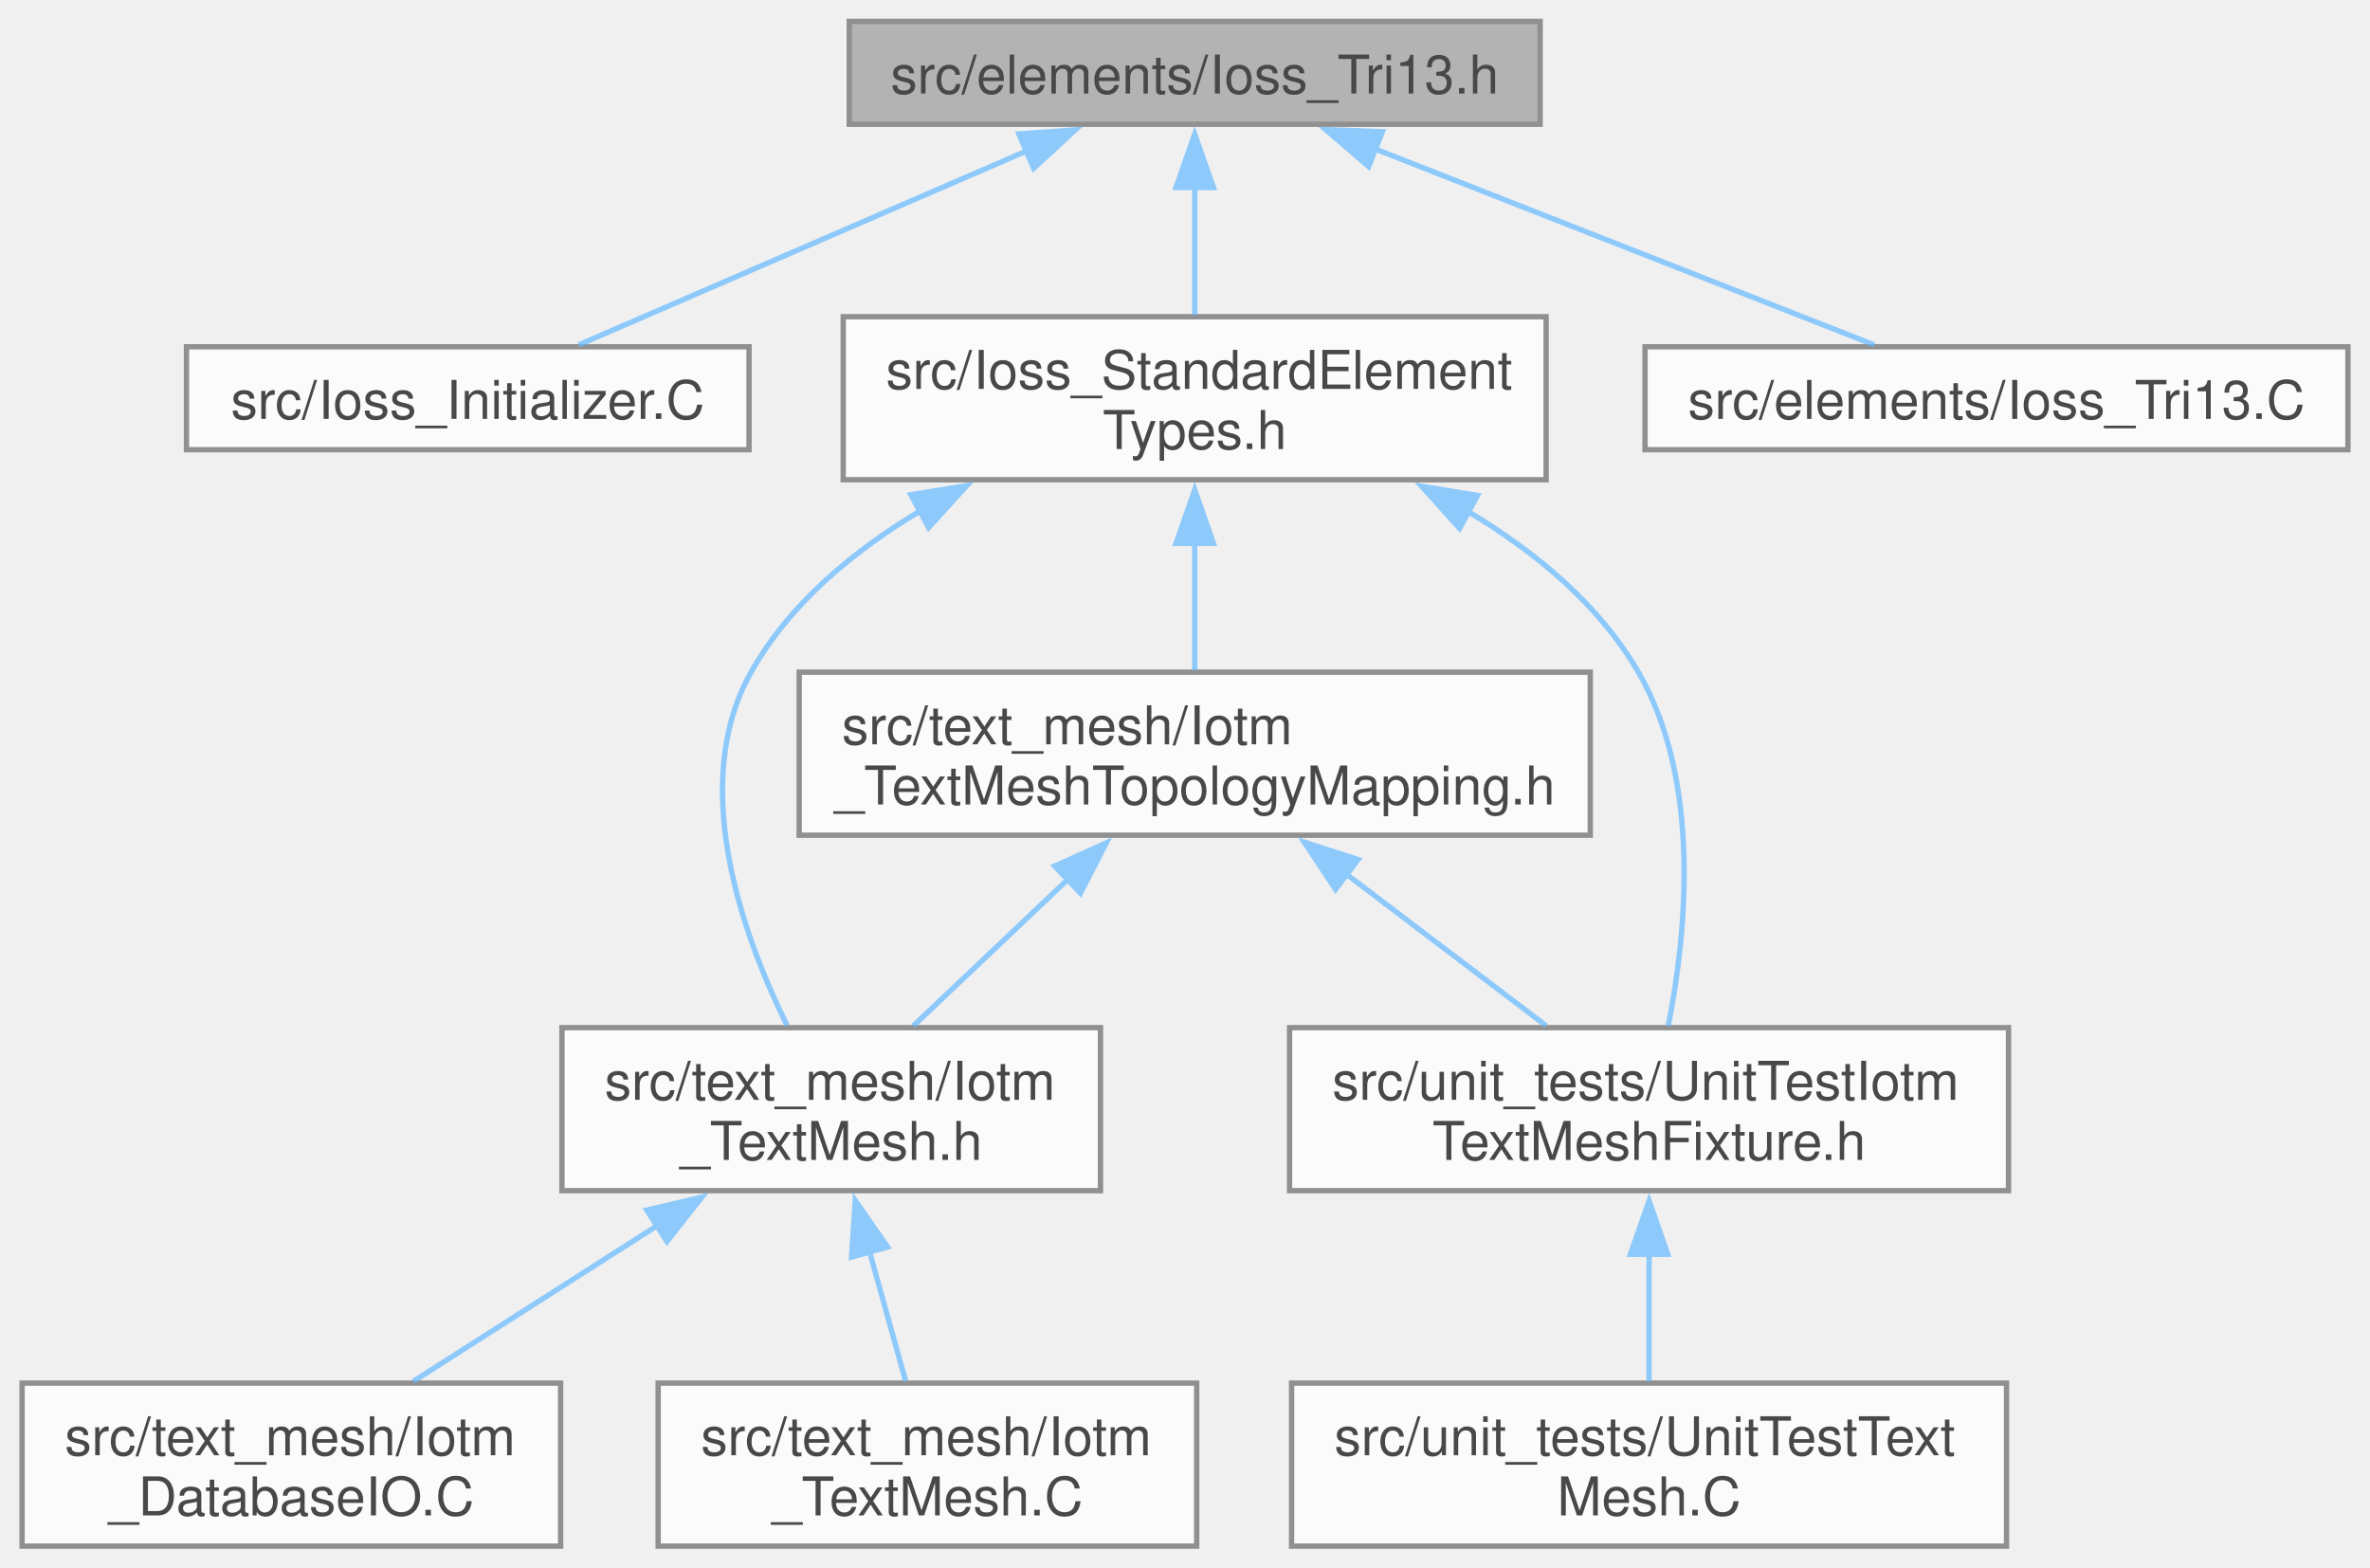
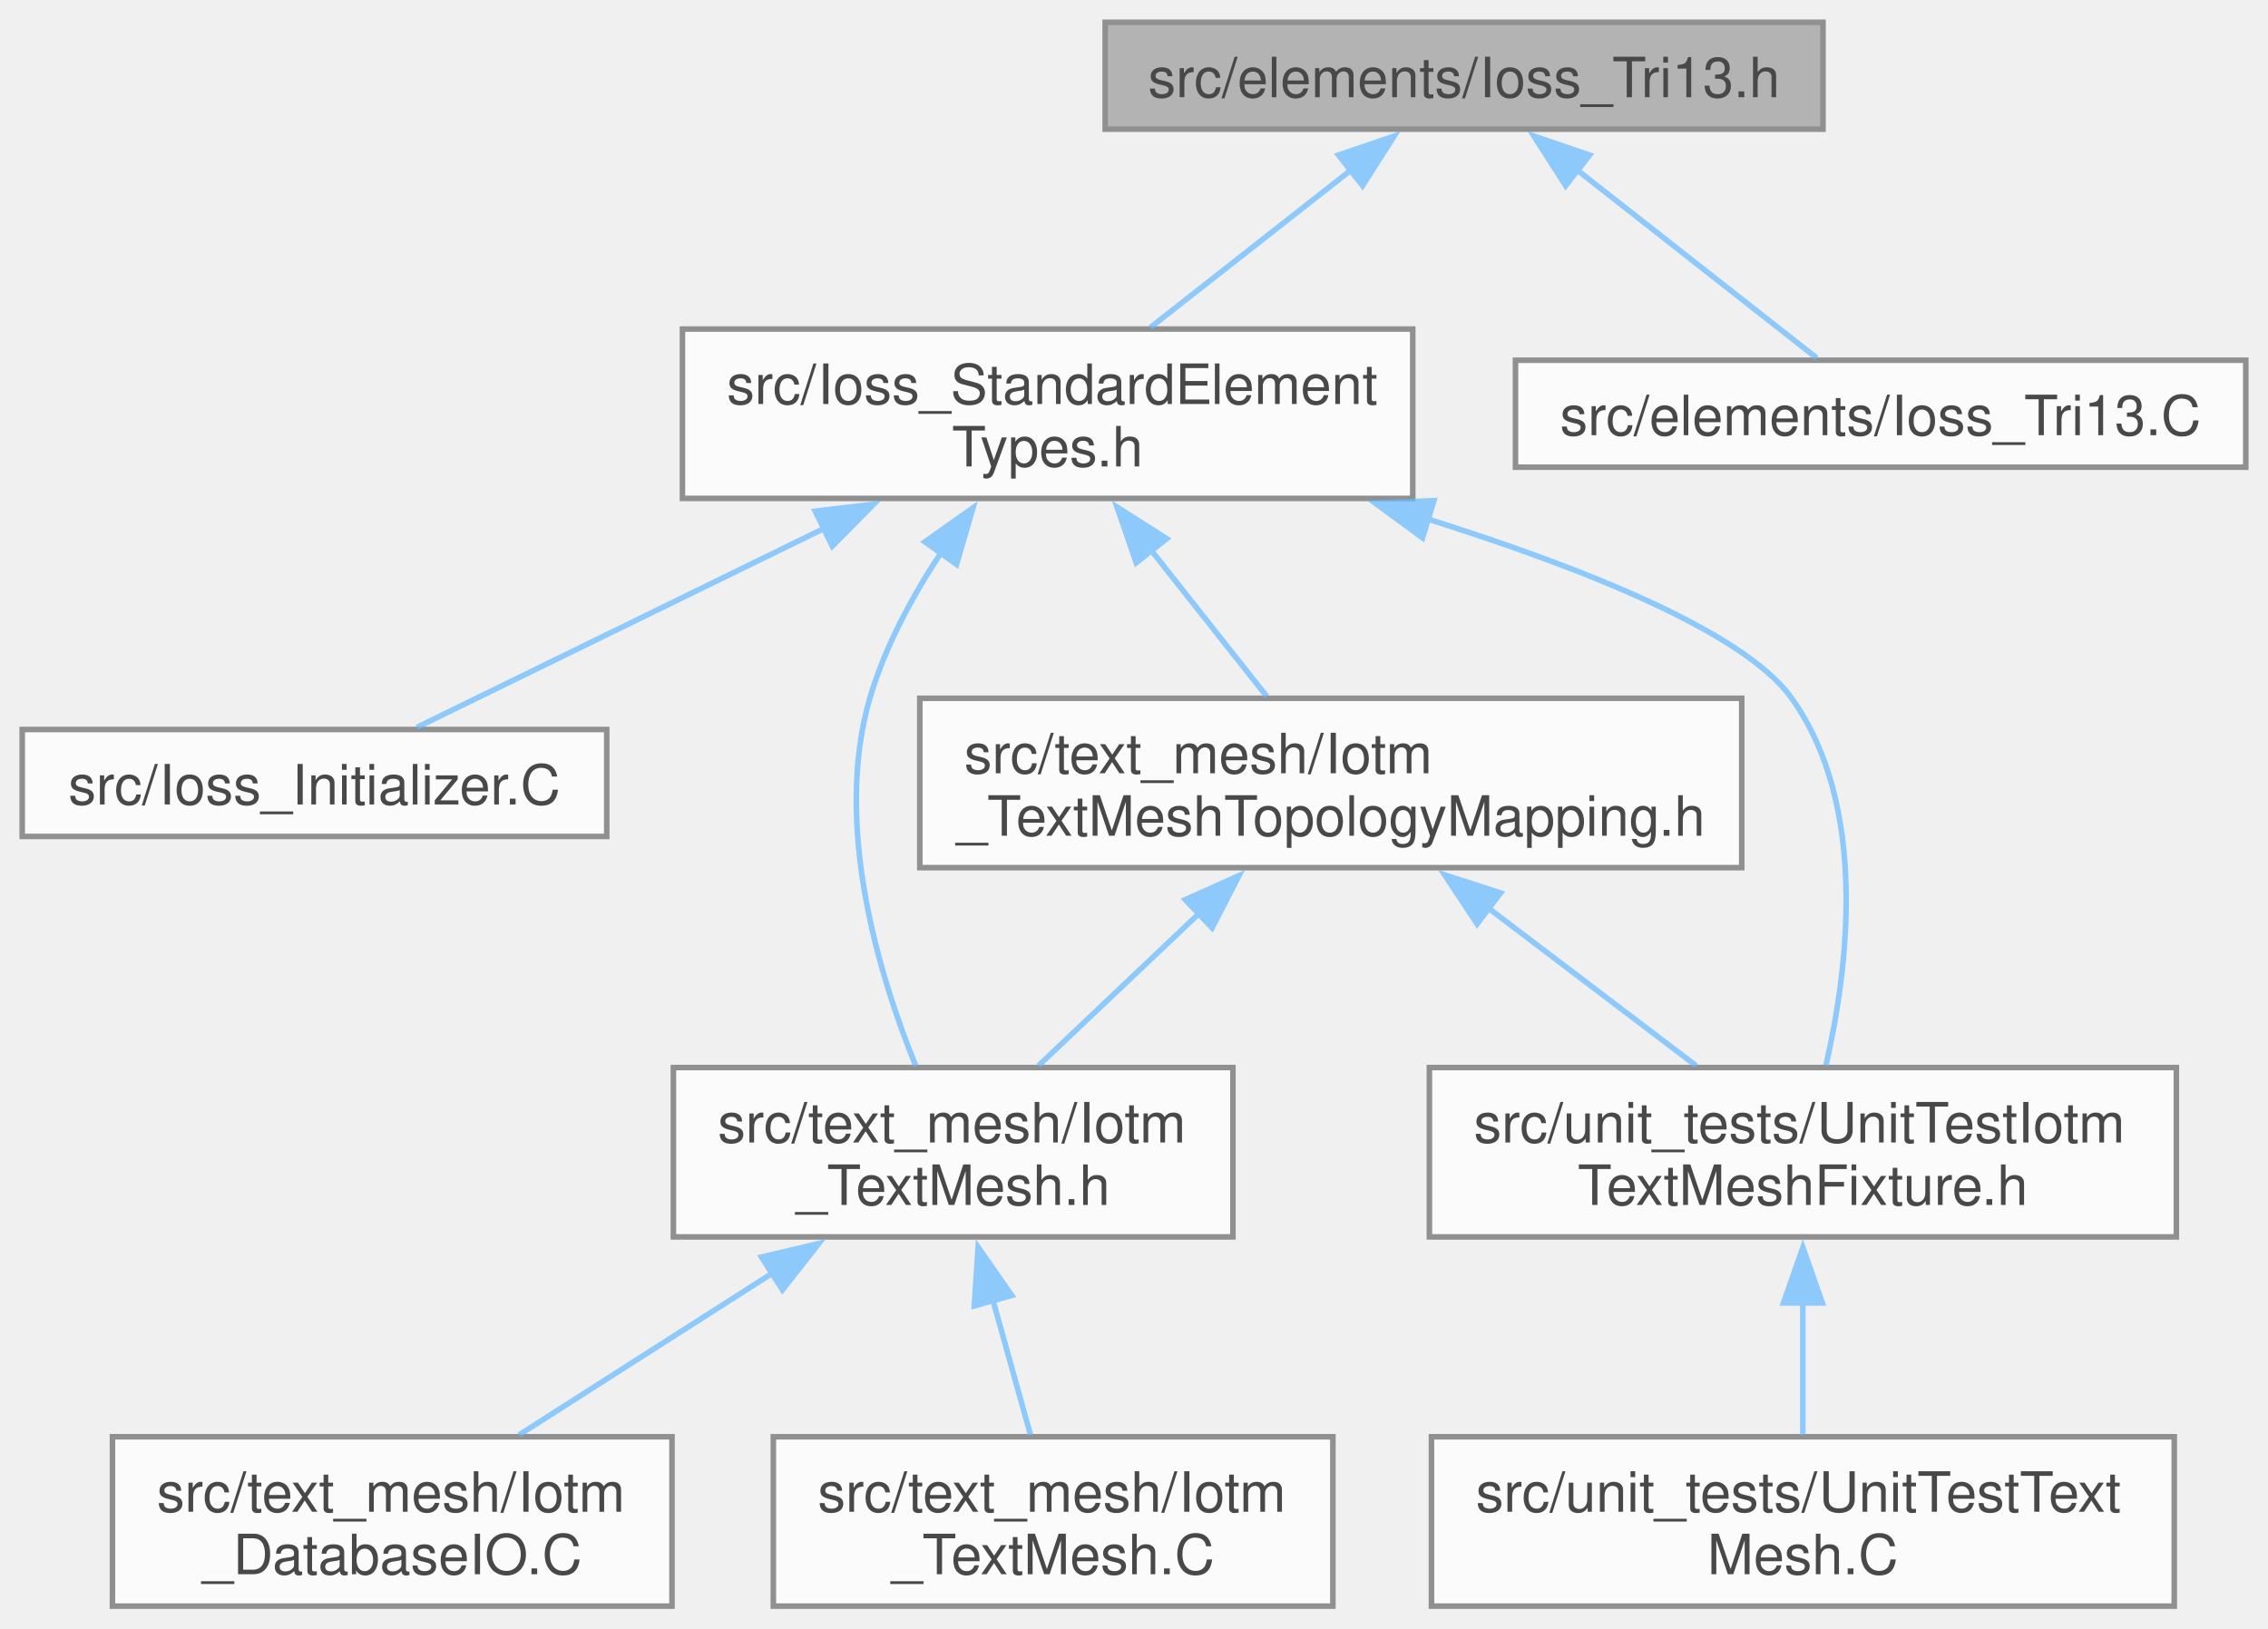
- <svg xmlns="http://www.w3.org/2000/svg" xmlns:xlink="http://www.w3.org/1999/xlink" width="443pt" height="293pt" viewBox="0.00 0.00 443.12 293.25">
+ <svg xmlns="http://www.w3.org/2000/svg" xmlns:xlink="http://www.w3.org/1999/xlink" width="408pt" height="293pt" viewBox="0.00 0.00 408.38 293.25">
  <svg id="main" version="1.1" xml:space="preserve">
    <style type="text/css">
.node, .edge {opacity: 0.7;}
.node.selected, .edge.selected {opacity: 1;}
.edge:hover path { stroke: red; }
.edge:hover polygon { stroke: red; fill: red; }
</style>
    <svg id="graph" class="graph">
      <g id="graph0" class="graph" transform="scale(1 1) rotate(0) translate(4 289.25)">
        <g id="Node000001" class="node">
          <g id="a_Node000001">
            <a xlink:title=" ">
-               <polygon fill="#999999" stroke="#666666" points="284,-285.25 154.75,-285.25 154.75,-266 284,-266 284,-285.25" />
-               <text text-anchor="middle" x="219.38" y="-271.75" font-family="Helvetica,sans-Serif" font-size="10.00">src/elements/Ioss_Tri13.h</text>
+               <polygon fill="#999999" stroke="#666666" points="324.25,-285.25 195,-285.25 195,-266 324.25,-266 324.25,-285.25" />
+               <text text-anchor="middle" x="259.62" y="-271.75" font-family="Helvetica,sans-Serif" font-size="10.00">src/elements/Ioss_Tri13.h</text>
            </a>
          </g>
        </g>
        <g id="Node000002" class="node">
          <g id="a_Node000002">
-             <a xlink:href="Ioss__Initializer_8C.html" target="_top" xlink:title=" ">
-               <polygon fill="white" stroke="#666666" points="136,-224.38 30.75,-224.38 30.75,-205.12 136,-205.12 136,-224.38" />
-               <text text-anchor="middle" x="83.38" y="-210.88" font-family="Helvetica,sans-Serif" font-size="10.00">src/Ioss_Initializer.C</text>
+             <a xlink:href="Ioss__StandardElementTypes_8h.html" target="_top" xlink:title=" ">
+               <polygon fill="white" stroke="#666666" points="250.38,-230 118.88,-230 118.88,-199.5 250.38,-199.5 250.38,-230" />
+               <text text-anchor="start" x="126.88" y="-216.5" font-family="Helvetica,sans-Serif" font-size="10.00">src/Ioss_StandardElement</text>
+               <text text-anchor="middle" x="184.62" y="-205.25" font-family="Helvetica,sans-Serif" font-size="10.00">Types.h</text>
            </a>
          </g>
        </g>
        <g id="edge1_Node000001_Node000002" class="edge">
          <g id="a_edge1_Node000001_Node000002">
            <a xlink:title=" ">
-               <path fill="none" stroke="#63b8ff" d="M188.06,-261.07C162.29,-249.91 126.48,-234.41 104.13,-224.73" />
-               <polygon fill="#63b8ff" stroke="#63b8ff" points="186.47,-264.19 197.03,-264.95 189.25,-257.77 186.47,-264.19" />
-             </a>
-           </g>
-         </g>
-         <g id="Node000003" class="node">
-           <g id="a_Node000003">
-             <a xlink:href="Ioss__StandardElementTypes_8h.html" target="_top" xlink:title=" ">
-               <polygon fill="white" stroke="#666666" points="285.12,-230 153.62,-230 153.62,-199.5 285.12,-199.5 285.12,-230" />
-               <text text-anchor="start" x="161.62" y="-216.5" font-family="Helvetica,sans-Serif" font-size="10.00">src/Ioss_StandardElement</text>
-               <text text-anchor="middle" x="219.38" y="-205.25" font-family="Helvetica,sans-Serif" font-size="10.00">Types.h</text>
-             </a>
-           </g>
-         </g>
-         <g id="edge2_Node000001_Node000003" class="edge">
-           <g id="a_edge2_Node000001_Node000003">
-             <a xlink:title=" ">
-               <path fill="none" stroke="#63b8ff" d="M219.38,-254.42C219.38,-246.49 219.38,-237.56 219.38,-230.28" />
-               <polygon fill="#63b8ff" stroke="#63b8ff" points="215.88,-254.17 219.38,-264.17 222.88,-254.17 215.88,-254.17" />
+               <path fill="none" stroke="#63b8ff" d="M239.5,-258.82C228.19,-249.95 214.17,-238.94 203.14,-230.28" />
+               <polygon fill="#63b8ff" stroke="#63b8ff" points="237.02,-261.33 247.04,-264.75 241.34,-255.82 237.02,-261.33" />
            </a>
          </g>
        </g>
        <g id="Node000010" class="node">
          <g id="a_Node000010">
            <a xlink:href="Ioss__Tri13_8C.html" target="_top" xlink:title=" ">
-               <polygon fill="white" stroke="#666666" points="435.12,-224.38 303.62,-224.38 303.62,-205.12 435.12,-205.12 435.12,-224.38" />
-               <text text-anchor="middle" x="369.38" y="-210.88" font-family="Helvetica,sans-Serif" font-size="10.00">src/elements/Ioss_Tri13.C</text>
+               <polygon fill="white" stroke="#666666" points="400.38,-224.38 268.88,-224.38 268.88,-205.12 400.38,-205.12 400.38,-224.38" />
+               <text text-anchor="middle" x="334.62" y="-210.88" font-family="Helvetica,sans-Serif" font-size="10.00">src/elements/Ioss_Tri13.C</text>
            </a>
          </g>
        </g>
        <g id="edge11_Node000001_Node000010" class="edge">
          <g id="a_edge11_Node000001_Node000010">
            <a xlink:title=" ">
-               <path fill="none" stroke="#63b8ff" d="M253.16,-261.37C281.63,-250.19 321.62,-234.49 346.49,-224.73" />
-               <polygon fill="#63b8ff" stroke="#63b8ff" points="251.92,-258.09 243.89,-265 254.48,-264.61 251.92,-258.09" />
+               <path fill="none" stroke="#63b8ff" d="M279.85,-258.75C293.72,-247.86 311.63,-233.8 323.13,-224.78" />
+               <polygon fill="#63b8ff" stroke="#63b8ff" points="277.91,-255.82 272.21,-264.75 282.23,-261.33 277.91,-255.82" />
+             </a>
+           </g>
+         </g>
+         <g id="Node000003" class="node">
+           <g id="a_Node000003">
+             <a xlink:href="Ioss__Initializer_8C.html" target="_top" xlink:title=" ">
+               <polygon fill="white" stroke="#666666" points="105.25,-157.88 0,-157.88 0,-138.62 105.25,-138.62 105.25,-157.88" />
+               <text text-anchor="middle" x="52.62" y="-144.38" font-family="Helvetica,sans-Serif" font-size="10.00">src/Ioss_Initializer.C</text>
+             </a>
+           </g>
+         </g>
+         <g id="edge2_Node000002_Node000003" class="edge">
+           <g id="a_edge2_Node000002_Node000003">
+             <a xlink:title=" ">
+               <path fill="none" stroke="#63b8ff" d="M144.59,-194.19C120.13,-182.24 90.02,-167.52 71.06,-158.26" />
+               <polygon fill="#63b8ff" stroke="#63b8ff" points="142.79,-197.2 153.31,-198.45 145.86,-190.91 142.79,-197.2" />
            </a>
          </g>
        </g>
        <g id="Node000004" class="node">
          <g id="a_Node000004">
            <a xlink:href="Iotm__TextMesh_8h.html" target="_top" xlink:title=" ">
-               <polygon fill="white" stroke="#666666" points="201.75,-97 101,-97 101,-66.5 201.75,-66.5 201.75,-97" />
-               <text text-anchor="start" x="109" y="-83.5" font-family="Helvetica,sans-Serif" font-size="10.00">src/text_mesh/Iotm</text>
-               <text text-anchor="middle" x="151.38" y="-72.25" font-family="Helvetica,sans-Serif" font-size="10.00">_TextMesh.h</text>
+               <polygon fill="white" stroke="#666666" points="218,-97 117.25,-97 117.25,-66.5 218,-66.5 218,-97" />
+               <text text-anchor="start" x="125.25" y="-83.5" font-family="Helvetica,sans-Serif" font-size="10.00">src/text_mesh/Iotm</text>
+               <text text-anchor="middle" x="167.62" y="-72.25" font-family="Helvetica,sans-Serif" font-size="10.00">_TextMesh.h</text>
            </a>
          </g>
        </g>
-         <g id="edge3_Node000003_Node000004" class="edge">
-           <g id="a_edge3_Node000003_Node000004">
+         <g id="edge3_Node000002_Node000004" class="edge">
+           <g id="a_edge3_Node000002_Node000004">
            <a xlink:title=" ">
-               <path fill="none" stroke="#63b8ff" d="M168.31,-193.83C155.64,-186.31 143.62,-176.36 136.38,-163.5 124.61,-142.63 134.75,-114.38 143.11,-97.42" />
-               <polygon fill="#63b8ff" stroke="#63b8ff" points="166.27,-196.7 176.73,-198.39 169.6,-190.55 166.27,-196.7" />
+               <path fill="none" stroke="#63b8ff" d="M165.47,-189.76C160.25,-181.85 155.31,-172.72 152.62,-163.5 146,-140.78 154.28,-113.57 160.91,-97.25" />
+               <polygon fill="#63b8ff" stroke="#63b8ff" points="162.54,-191.68 171.19,-197.79 168.24,-187.62 162.54,-191.68" />
            </a>
          </g>
        </g>
        <g id="Node000007" class="node">
          <g id="a_Node000007">
            <a xlink:href="Iotm__TextMeshTopologyMapping_8h.html" target="_top" xlink:title=" ">
-               <polygon fill="white" stroke="#666666" points="293.38,-163.5 145.38,-163.5 145.38,-133 293.38,-133 293.38,-163.5" />
-               <text text-anchor="start" x="153.38" y="-150" font-family="Helvetica,sans-Serif" font-size="10.00">src/text_mesh/Iotm</text>
-               <text text-anchor="middle" x="219.38" y="-138.75" font-family="Helvetica,sans-Serif" font-size="10.00">_TextMeshTopologyMapping.h</text>
+               <polygon fill="white" stroke="#666666" points="309.62,-163.5 161.62,-163.5 161.62,-133 309.62,-133 309.62,-163.5" />
+               <text text-anchor="start" x="169.62" y="-150" font-family="Helvetica,sans-Serif" font-size="10.00">src/text_mesh/Iotm</text>
+               <text text-anchor="middle" x="235.62" y="-138.75" font-family="Helvetica,sans-Serif" font-size="10.00">_TextMeshTopologyMapping.h</text>
            </a>
          </g>
        </g>
-         <g id="edge6_Node000003_Node000007" class="edge">
-           <g id="a_edge6_Node000003_Node000007">
+         <g id="edge6_Node000002_Node000007" class="edge">
+           <g id="a_edge6_Node000002_Node000007">
            <a xlink:title=" ">
-               <path fill="none" stroke="#63b8ff" d="M219.38,-187.81C219.38,-179.64 219.38,-170.91 219.38,-163.83" />
-               <polygon fill="#63b8ff" stroke="#63b8ff" points="215.88,-187.6 219.38,-197.6 222.88,-187.6 215.88,-187.6" />
+               <path fill="none" stroke="#63b8ff" d="M203.13,-190.35C210.14,-181.48 217.91,-171.65 224.1,-163.83" />
+               <polygon fill="#63b8ff" stroke="#63b8ff" points="200.59,-187.91 197.14,-197.93 206.08,-192.25 200.59,-187.91" />
            </a>
          </g>
        </g>
        <g id="Node000008" class="node">
          <g id="a_Node000008">
            <a xlink:href="UnitTestIotmTextMeshFixture_8h.html" target="_top" xlink:title=" ">
-               <polygon fill="white" stroke="#666666" points="371.62,-97 237.12,-97 237.12,-66.5 371.62,-66.5 371.62,-97" />
-               <text text-anchor="start" x="245.12" y="-83.5" font-family="Helvetica,sans-Serif" font-size="10.00">src/unit_tests/UnitTestIotm</text>
-               <text text-anchor="middle" x="304.38" y="-72.25" font-family="Helvetica,sans-Serif" font-size="10.00">TextMeshFixture.h</text>
+               <polygon fill="white" stroke="#666666" points="387.88,-97 253.38,-97 253.38,-66.5 387.88,-66.5 387.88,-97" />
+               <text text-anchor="start" x="261.38" y="-83.5" font-family="Helvetica,sans-Serif" font-size="10.00">src/unit_tests/UnitTestIotm</text>
+               <text text-anchor="middle" x="320.62" y="-72.25" font-family="Helvetica,sans-Serif" font-size="10.00">TextMeshFixture.h</text>
            </a>
          </g>
        </g>
-         <g id="edge10_Node000003_Node000008" class="edge">
-           <g id="a_edge10_Node000003_Node000008">
+         <g id="edge10_Node000002_Node000008" class="edge">
+           <g id="a_edge10_Node000002_Node000008">
            <a xlink:title=" ">
-               <path fill="none" stroke="#63b8ff" d="M270.61,-193.49C283.14,-186 295.04,-176.15 302.38,-163.5 314.27,-143 311.33,-114.37 307.96,-97.29" />
-               <polygon fill="#63b8ff" stroke="#63b8ff" points="268.93,-190.41 261.83,-198.28 272.28,-196.56 268.93,-190.41" />
+               <path fill="none" stroke="#63b8ff" d="M253.08,-195.78C281.68,-186.78 310.23,-175.3 318.62,-163.5 332.45,-144.08 328.79,-114.84 324.78,-97.39" />
+               <polygon fill="#63b8ff" stroke="#63b8ff" points="252.15,-192.4 243.61,-198.66 254.19,-199.1 252.15,-192.4" />
            </a>
          </g>
        </g>
        <g id="Node000005" class="node">
          <g id="a_Node000005">
            <a xlink:href="Iotm__DatabaseIO_8C.html" target="_top" xlink:title=" ">
-               <polygon fill="white" stroke="#666666" points="100.75,-30.5 0,-30.5 0,0 100.75,0 100.75,-30.5" />
-               <text text-anchor="start" x="8" y="-17" font-family="Helvetica,sans-Serif" font-size="10.00">src/text_mesh/Iotm</text>
-               <text text-anchor="middle" x="50.38" y="-5.75" font-family="Helvetica,sans-Serif" font-size="10.00">_DatabaseIO.C</text>
+               <polygon fill="white" stroke="#666666" points="117,-30.5 16.25,-30.5 16.25,0 117,0 117,-30.5" />
+               <text text-anchor="start" x="24.25" y="-17" font-family="Helvetica,sans-Serif" font-size="10.00">src/text_mesh/Iotm</text>
+               <text text-anchor="middle" x="66.62" y="-5.75" font-family="Helvetica,sans-Serif" font-size="10.00">_DatabaseIO.C</text>
            </a>
          </g>
        </g>
        <g id="edge4_Node000004_Node000005" class="edge">
          <g id="a_edge4_Node000004_Node000005">
            <a xlink:title=" ">
-               <path fill="none" stroke="#63b8ff" d="M119.06,-60.11C104.13,-50.58 86.74,-39.48 73.2,-30.83" />
-               <polygon fill="#63b8ff" stroke="#63b8ff" points="116.87,-62.87 127.18,-65.3 120.64,-56.97 116.87,-62.87" />
+               <path fill="none" stroke="#63b8ff" d="M135.31,-60.11C120.38,-50.58 102.99,-39.48 89.45,-30.83" />
+               <polygon fill="#63b8ff" stroke="#63b8ff" points="133.12,-62.87 143.43,-65.3 136.89,-56.97 133.12,-62.87" />
            </a>
          </g>
        </g>
        <g id="Node000006" class="node">
          <g id="a_Node000006">
            <a xlink:href="Iotm__TextMesh_8C.html" target="_top" xlink:title=" ">
-               <polygon fill="white" stroke="#666666" points="219.75,-30.5 119,-30.5 119,0 219.75,0 219.75,-30.5" />
-               <text text-anchor="start" x="127" y="-17" font-family="Helvetica,sans-Serif" font-size="10.00">src/text_mesh/Iotm</text>
-               <text text-anchor="middle" x="169.38" y="-5.75" font-family="Helvetica,sans-Serif" font-size="10.00">_TextMesh.C</text>
+               <polygon fill="white" stroke="#666666" points="236,-30.5 135.25,-30.5 135.25,0 236,0 236,-30.5" />
+               <text text-anchor="start" x="143.25" y="-17" font-family="Helvetica,sans-Serif" font-size="10.00">src/text_mesh/Iotm</text>
+               <text text-anchor="middle" x="185.62" y="-5.75" font-family="Helvetica,sans-Serif" font-size="10.00">_TextMesh.C</text>
            </a>
          </g>
        </g>
        <g id="edge5_Node000004_Node000006" class="edge">
          <g id="a_edge5_Node000004_Node000006">
            <a xlink:title=" ">
-               <path fill="none" stroke="#63b8ff" d="M158.54,-55.09C160.84,-46.84 163.31,-37.99 165.31,-30.83" />
-               <polygon fill="#63b8ff" stroke="#63b8ff" points="155.18,-54.08 155.87,-64.66 161.93,-55.96 155.18,-54.08" />
+               <path fill="none" stroke="#63b8ff" d="M174.79,-55.09C177.09,-46.84 179.56,-37.99 181.56,-30.83" />
+               <polygon fill="#63b8ff" stroke="#63b8ff" points="171.43,-54.08 172.12,-64.66 178.18,-55.96 171.43,-54.08" />
            </a>
          </g>
        </g>
        <g id="edge7_Node000007_Node000004" class="edge">
          <g id="a_edge7_Node000007_Node000004">
            <a xlink:title=" ">
-               <path fill="none" stroke="#63b8ff" d="M195.88,-124.96C186.24,-115.82 175.34,-105.48 166.74,-97.33" />
-               <polygon fill="#63b8ff" stroke="#63b8ff" points="193.18,-127.23 202.85,-131.57 198,-122.15 193.18,-127.23" />
+               <path fill="none" stroke="#63b8ff" d="M212.13,-124.96C202.49,-115.82 191.59,-105.48 182.99,-97.33" />
+               <polygon fill="#63b8ff" stroke="#63b8ff" points="209.43,-127.23 219.1,-131.57 214.25,-122.15 209.43,-127.23" />
            </a>
          </g>
        </g>
        <g id="edge8_Node000007_Node000008" class="edge">
          <g id="a_edge8_Node000007_Node000008">
            <a xlink:title=" ">
-               <path fill="none" stroke="#63b8ff" d="M247.65,-125.79C259.97,-116.44 274.09,-105.73 285.16,-97.33" />
-               <polygon fill="#63b8ff" stroke="#63b8ff" points="245.72,-122.87 239.87,-131.7 249.95,-128.44 245.72,-122.87" />
+               <path fill="none" stroke="#63b8ff" d="M263.9,-125.79C276.22,-116.44 290.34,-105.73 301.41,-97.33" />
+               <polygon fill="#63b8ff" stroke="#63b8ff" points="261.97,-122.87 256.12,-131.7 266.2,-128.44 261.97,-122.87" />
            </a>
          </g>
        </g>
        <g id="Node000009" class="node">
          <g id="a_Node000009">
            <a xlink:href="UnitTestTextMesh_8C.html" target="_top" xlink:title=" ">
-               <polygon fill="white" stroke="#666666" points="371.25,-30.5 237.5,-30.5 237.5,0 371.25,0 371.25,-30.5" />
-               <text text-anchor="start" x="245.5" y="-17" font-family="Helvetica,sans-Serif" font-size="10.00">src/unit_tests/UnitTestText</text>
-               <text text-anchor="middle" x="304.38" y="-5.75" font-family="Helvetica,sans-Serif" font-size="10.00">Mesh.C</text>
+               <polygon fill="white" stroke="#666666" points="387.5,-30.5 253.75,-30.5 253.75,0 387.5,0 387.5,-30.5" />
+               <text text-anchor="start" x="261.75" y="-17" font-family="Helvetica,sans-Serif" font-size="10.00">src/unit_tests/UnitTestText</text>
+               <text text-anchor="middle" x="320.62" y="-5.75" font-family="Helvetica,sans-Serif" font-size="10.00">Mesh.C</text>
            </a>
          </g>
        </g>
        <g id="edge9_Node000008_Node000009" class="edge">
          <g id="a_edge9_Node000008_Node000009">
            <a xlink:title=" ">
-               <path fill="none" stroke="#63b8ff" d="M304.38,-54.81C304.38,-46.64 304.38,-37.91 304.38,-30.83" />
-               <polygon fill="#63b8ff" stroke="#63b8ff" points="300.88,-54.6 304.38,-64.6 307.88,-54.6 300.88,-54.6" />
+               <path fill="none" stroke="#63b8ff" d="M320.62,-54.81C320.62,-46.64 320.62,-37.91 320.62,-30.83" />
+               <polygon fill="#63b8ff" stroke="#63b8ff" points="317.13,-54.6 320.63,-64.6 324.13,-54.6 317.13,-54.6" />
            </a>
          </g>
        </g>
      </g>
    </svg>
  </svg>
  <style type="text/css">

[data-mouse-over-selected='false'] { opacity: 0.7; }
[data-mouse-over-selected='true']  { opacity: 1.0; }

</style>
</svg>
